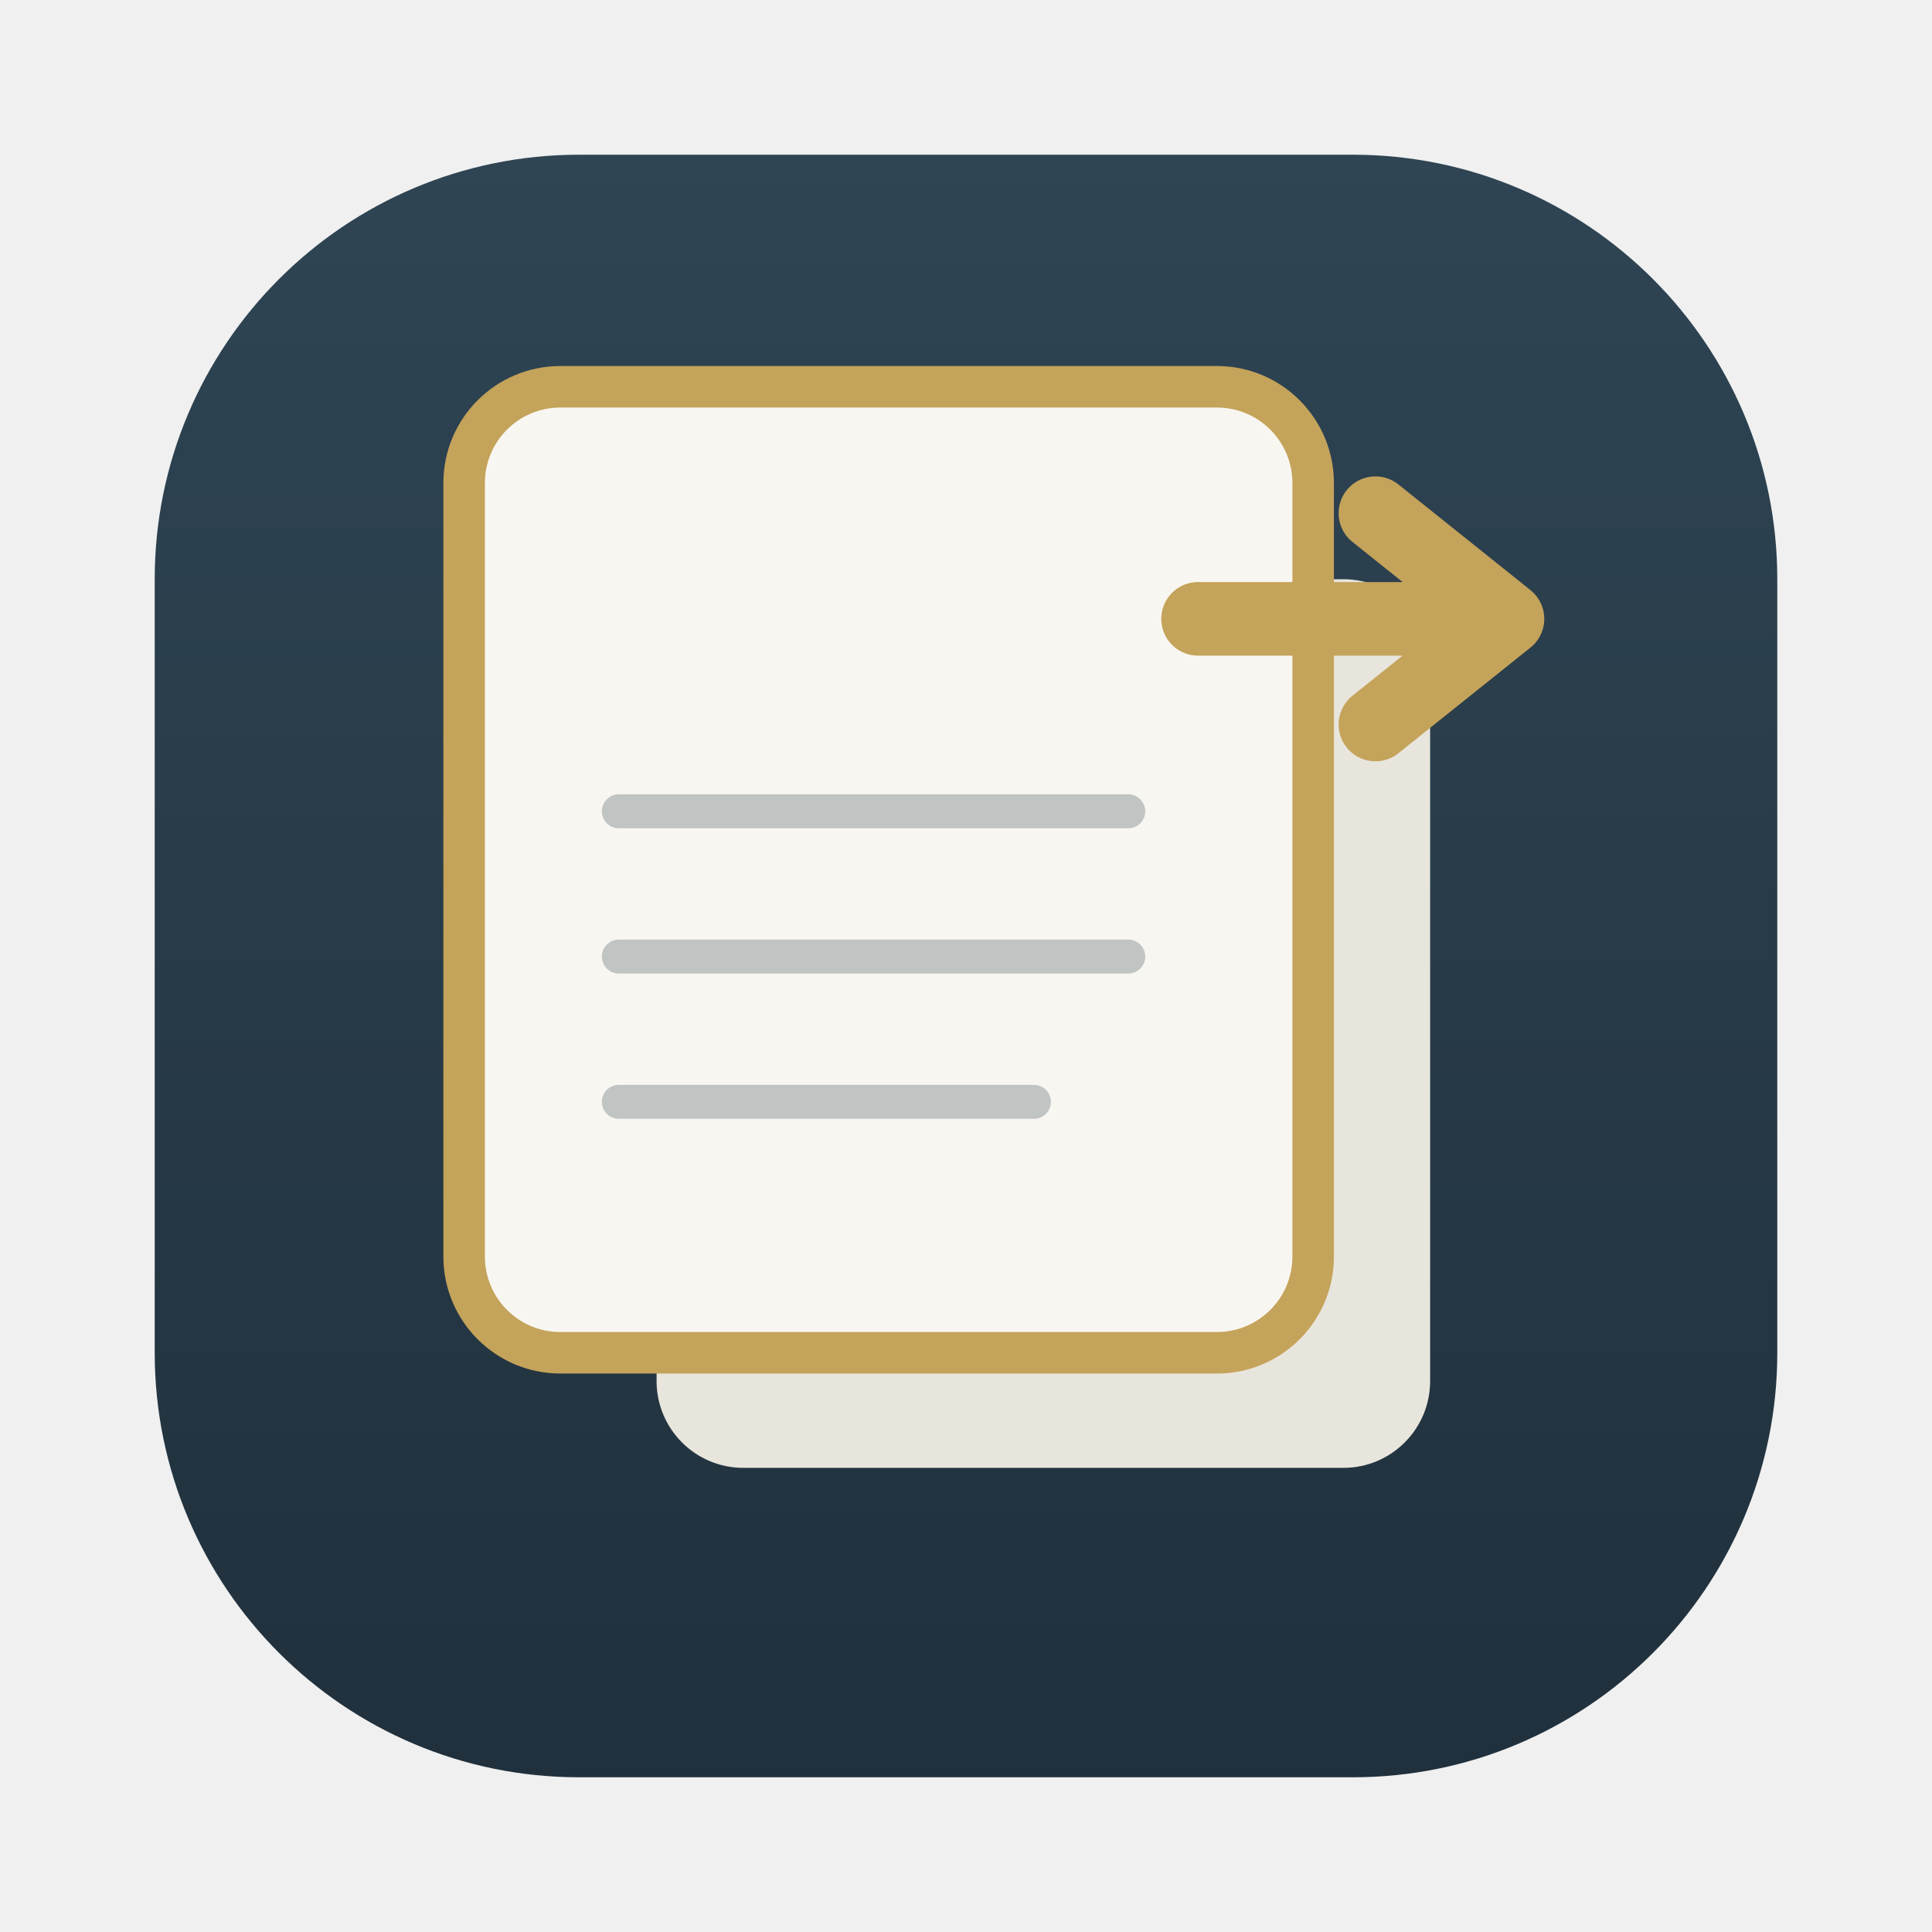
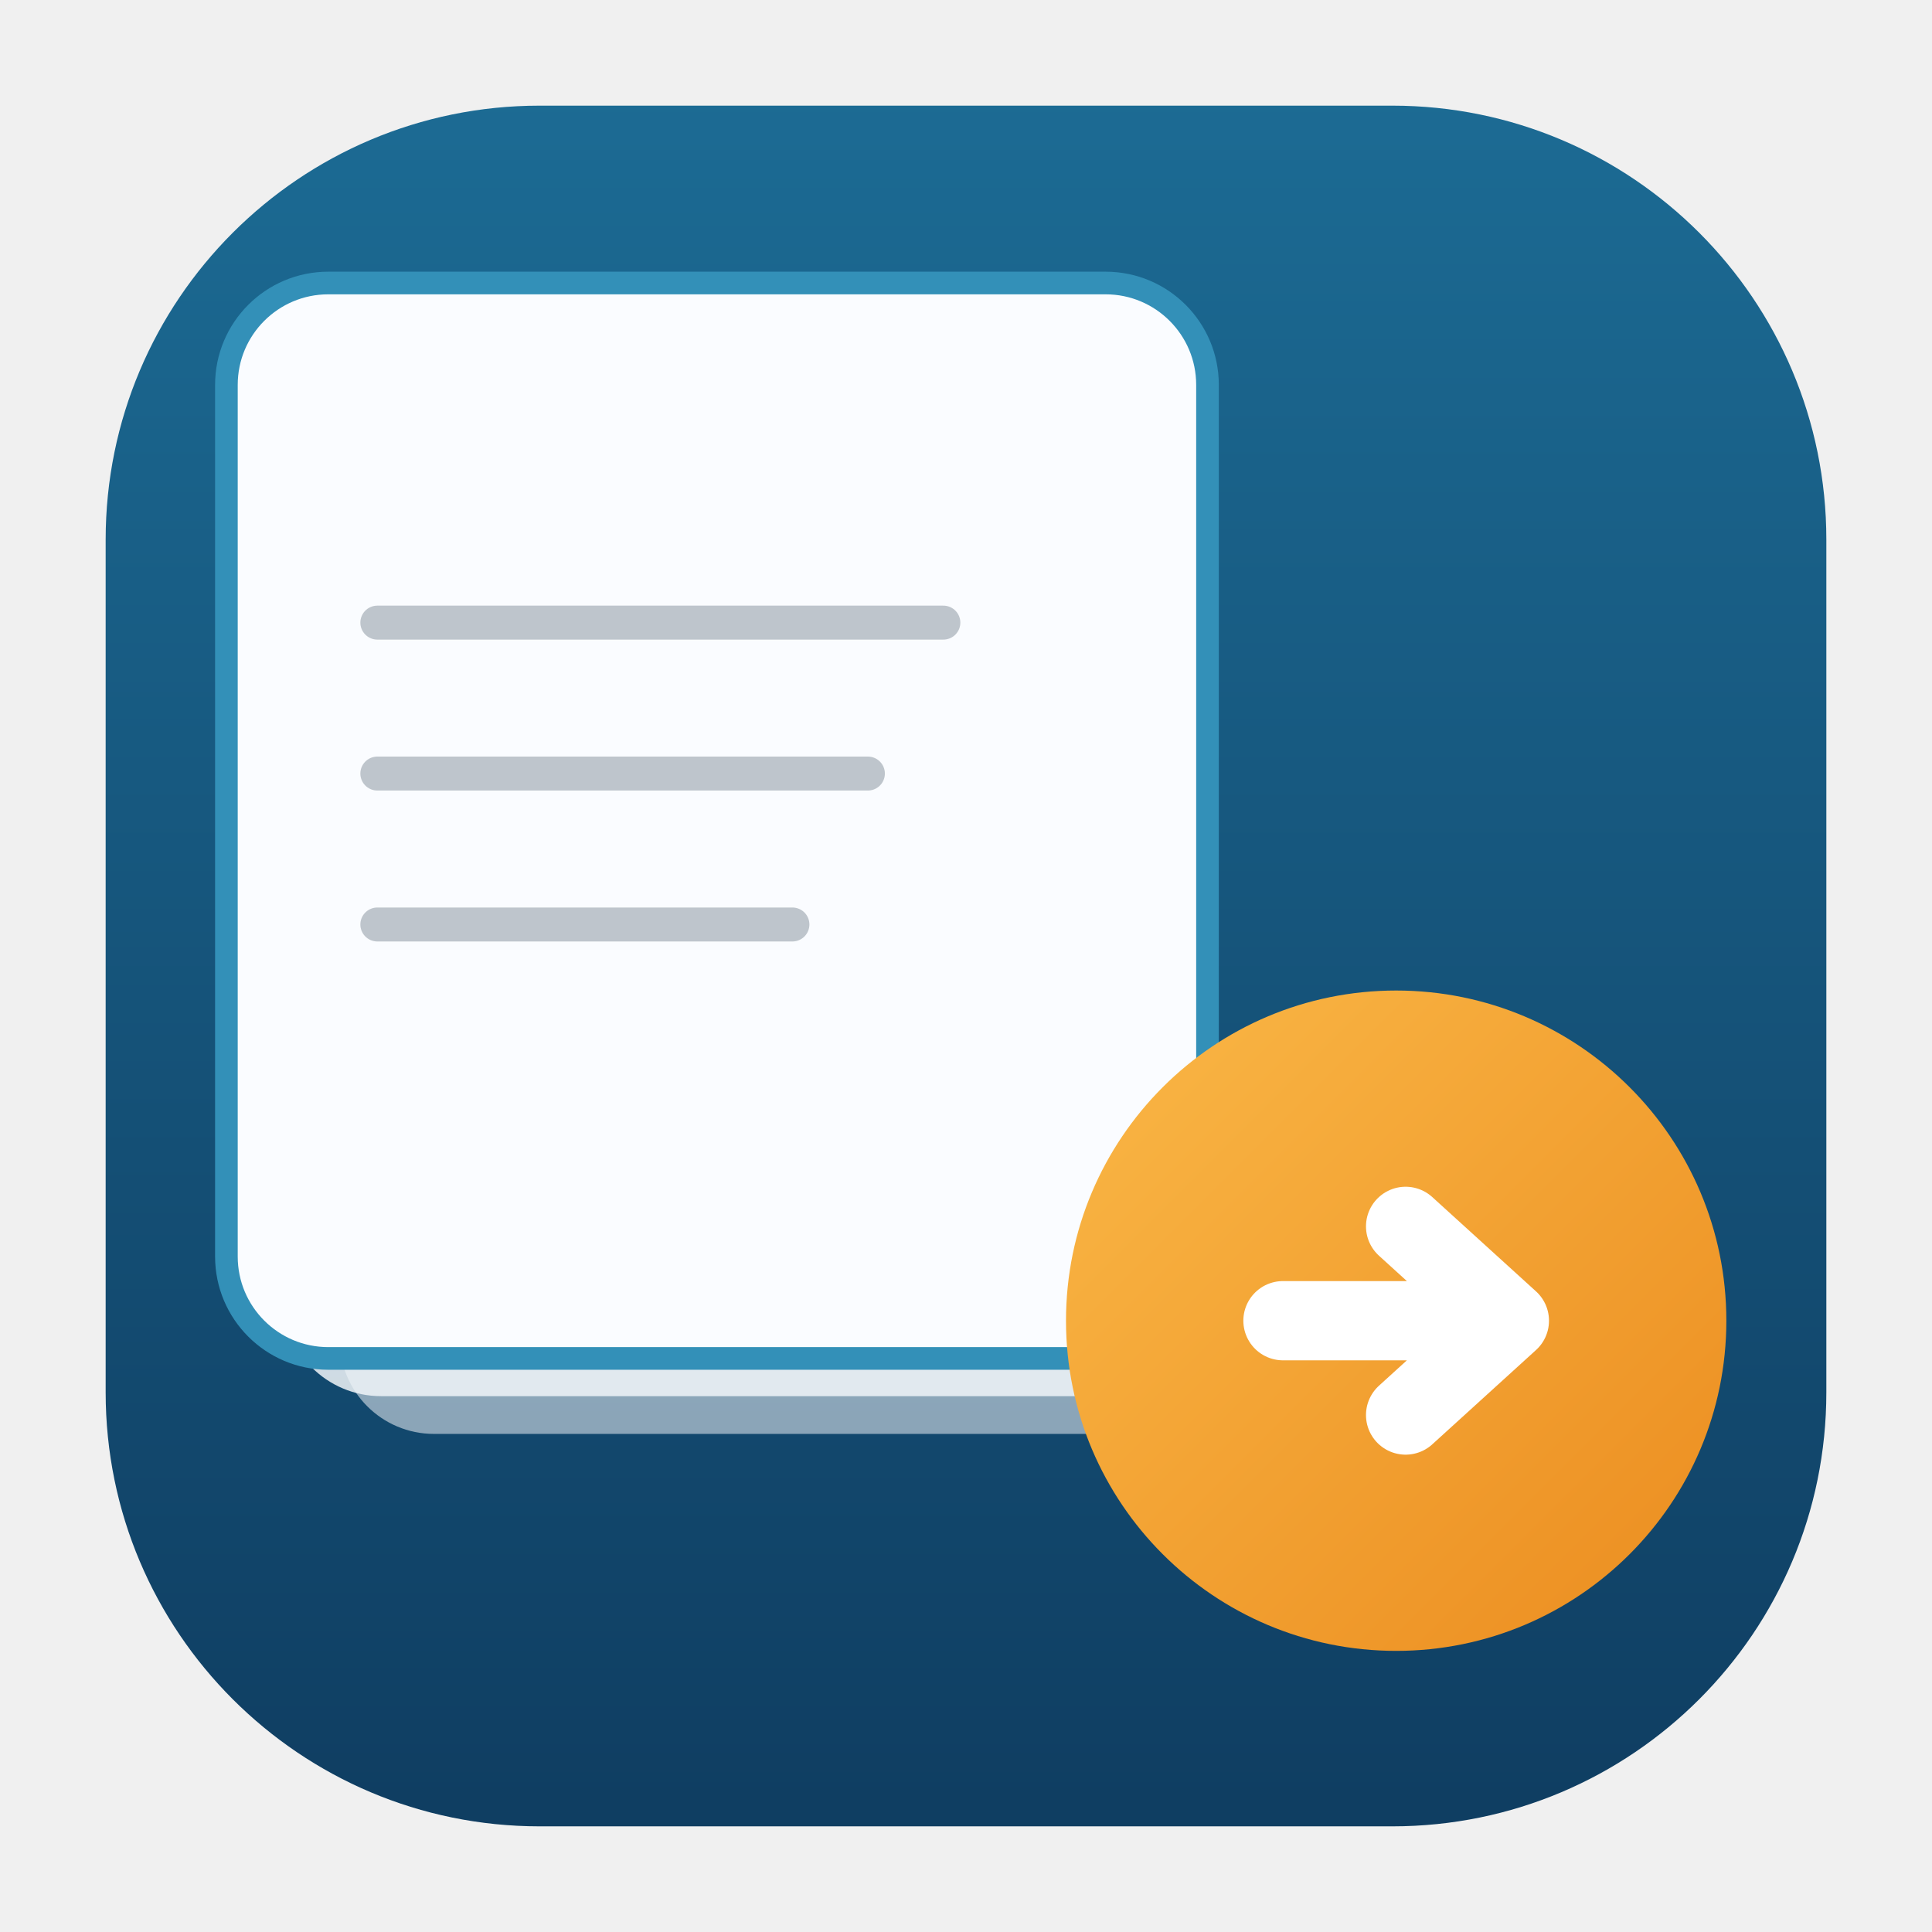
<svg xmlns="http://www.w3.org/2000/svg" viewBox="0 0 1024 1024" fill="none">
  <defs>
-     <linearGradient id="board" x1="0" y1="0" x2="0" y2="1">
-       <stop offset="0" stop-color="#2F4554" />
-       <stop offset="1" stop-color="#20303C" />
+     <linearGradient id="bg" x1="0.5" y1="0" x2="0.5" y2="1">
+       <stop offset="0" stop-color="#1C6B94" />
+       <stop offset="1" stop-color="#0F3D61" />
+     </linearGradient>
+     <linearGradient id="badge" x1="0" y1="0" x2="1" y2="1">
+       <stop offset="0" stop-color="#FAB847" />
+       <stop offset="1" stop-color="#EB8C1F" />
    </linearGradient>
  </defs>
-   <rect x="82" y="82" width="860" height="860" rx="225" fill="url(#board)" />
-   <rect x="348" y="307" width="410" height="471" rx="46" fill="#E8E5DC" />
-   <rect x="246" y="205" width="450" height="512" rx="51" fill="#F8F6F0" stroke="#C4A35A" stroke-width="22" />
-   <path d="M328 430h270M328 507h270M328 584h220" stroke="#2F4554" stroke-opacity=".28" stroke-width="18" stroke-linecap="round" />
-   <path d="M635 328h164m-70 56l70-56-70-56" stroke="#C4A35A" stroke-width="39" stroke-linecap="round" stroke-linejoin="round" />
+   <rect x="56" y="56" width="912" height="912" rx="230" fill="url(#bg)" />
+   <rect x="180" y="230" width="460" height="530" rx="50" fill="#EEF2F6" opacity=".55" />
+   <rect x="150" y="190" width="480" height="550" rx="52" fill="#F0F4F8" opacity=".85" />
+   <rect x="120" y="150" width="520" height="570" rx="54" fill="#FAFCFF" stroke="#3390B8" stroke-width="12" />
+   <path d="M200 330h300M200 410h260M200 490h220" stroke="#24384A" stroke-opacity=".28" stroke-width="18" stroke-linecap="round" />
+   <circle cx="740" cy="700" r="175" fill="url(#badge)" />
+   <path d="M680 700h120m-55 50l55-50-55-50" stroke="#fff" stroke-width="42" stroke-linecap="round" stroke-linejoin="round" />
</svg>
